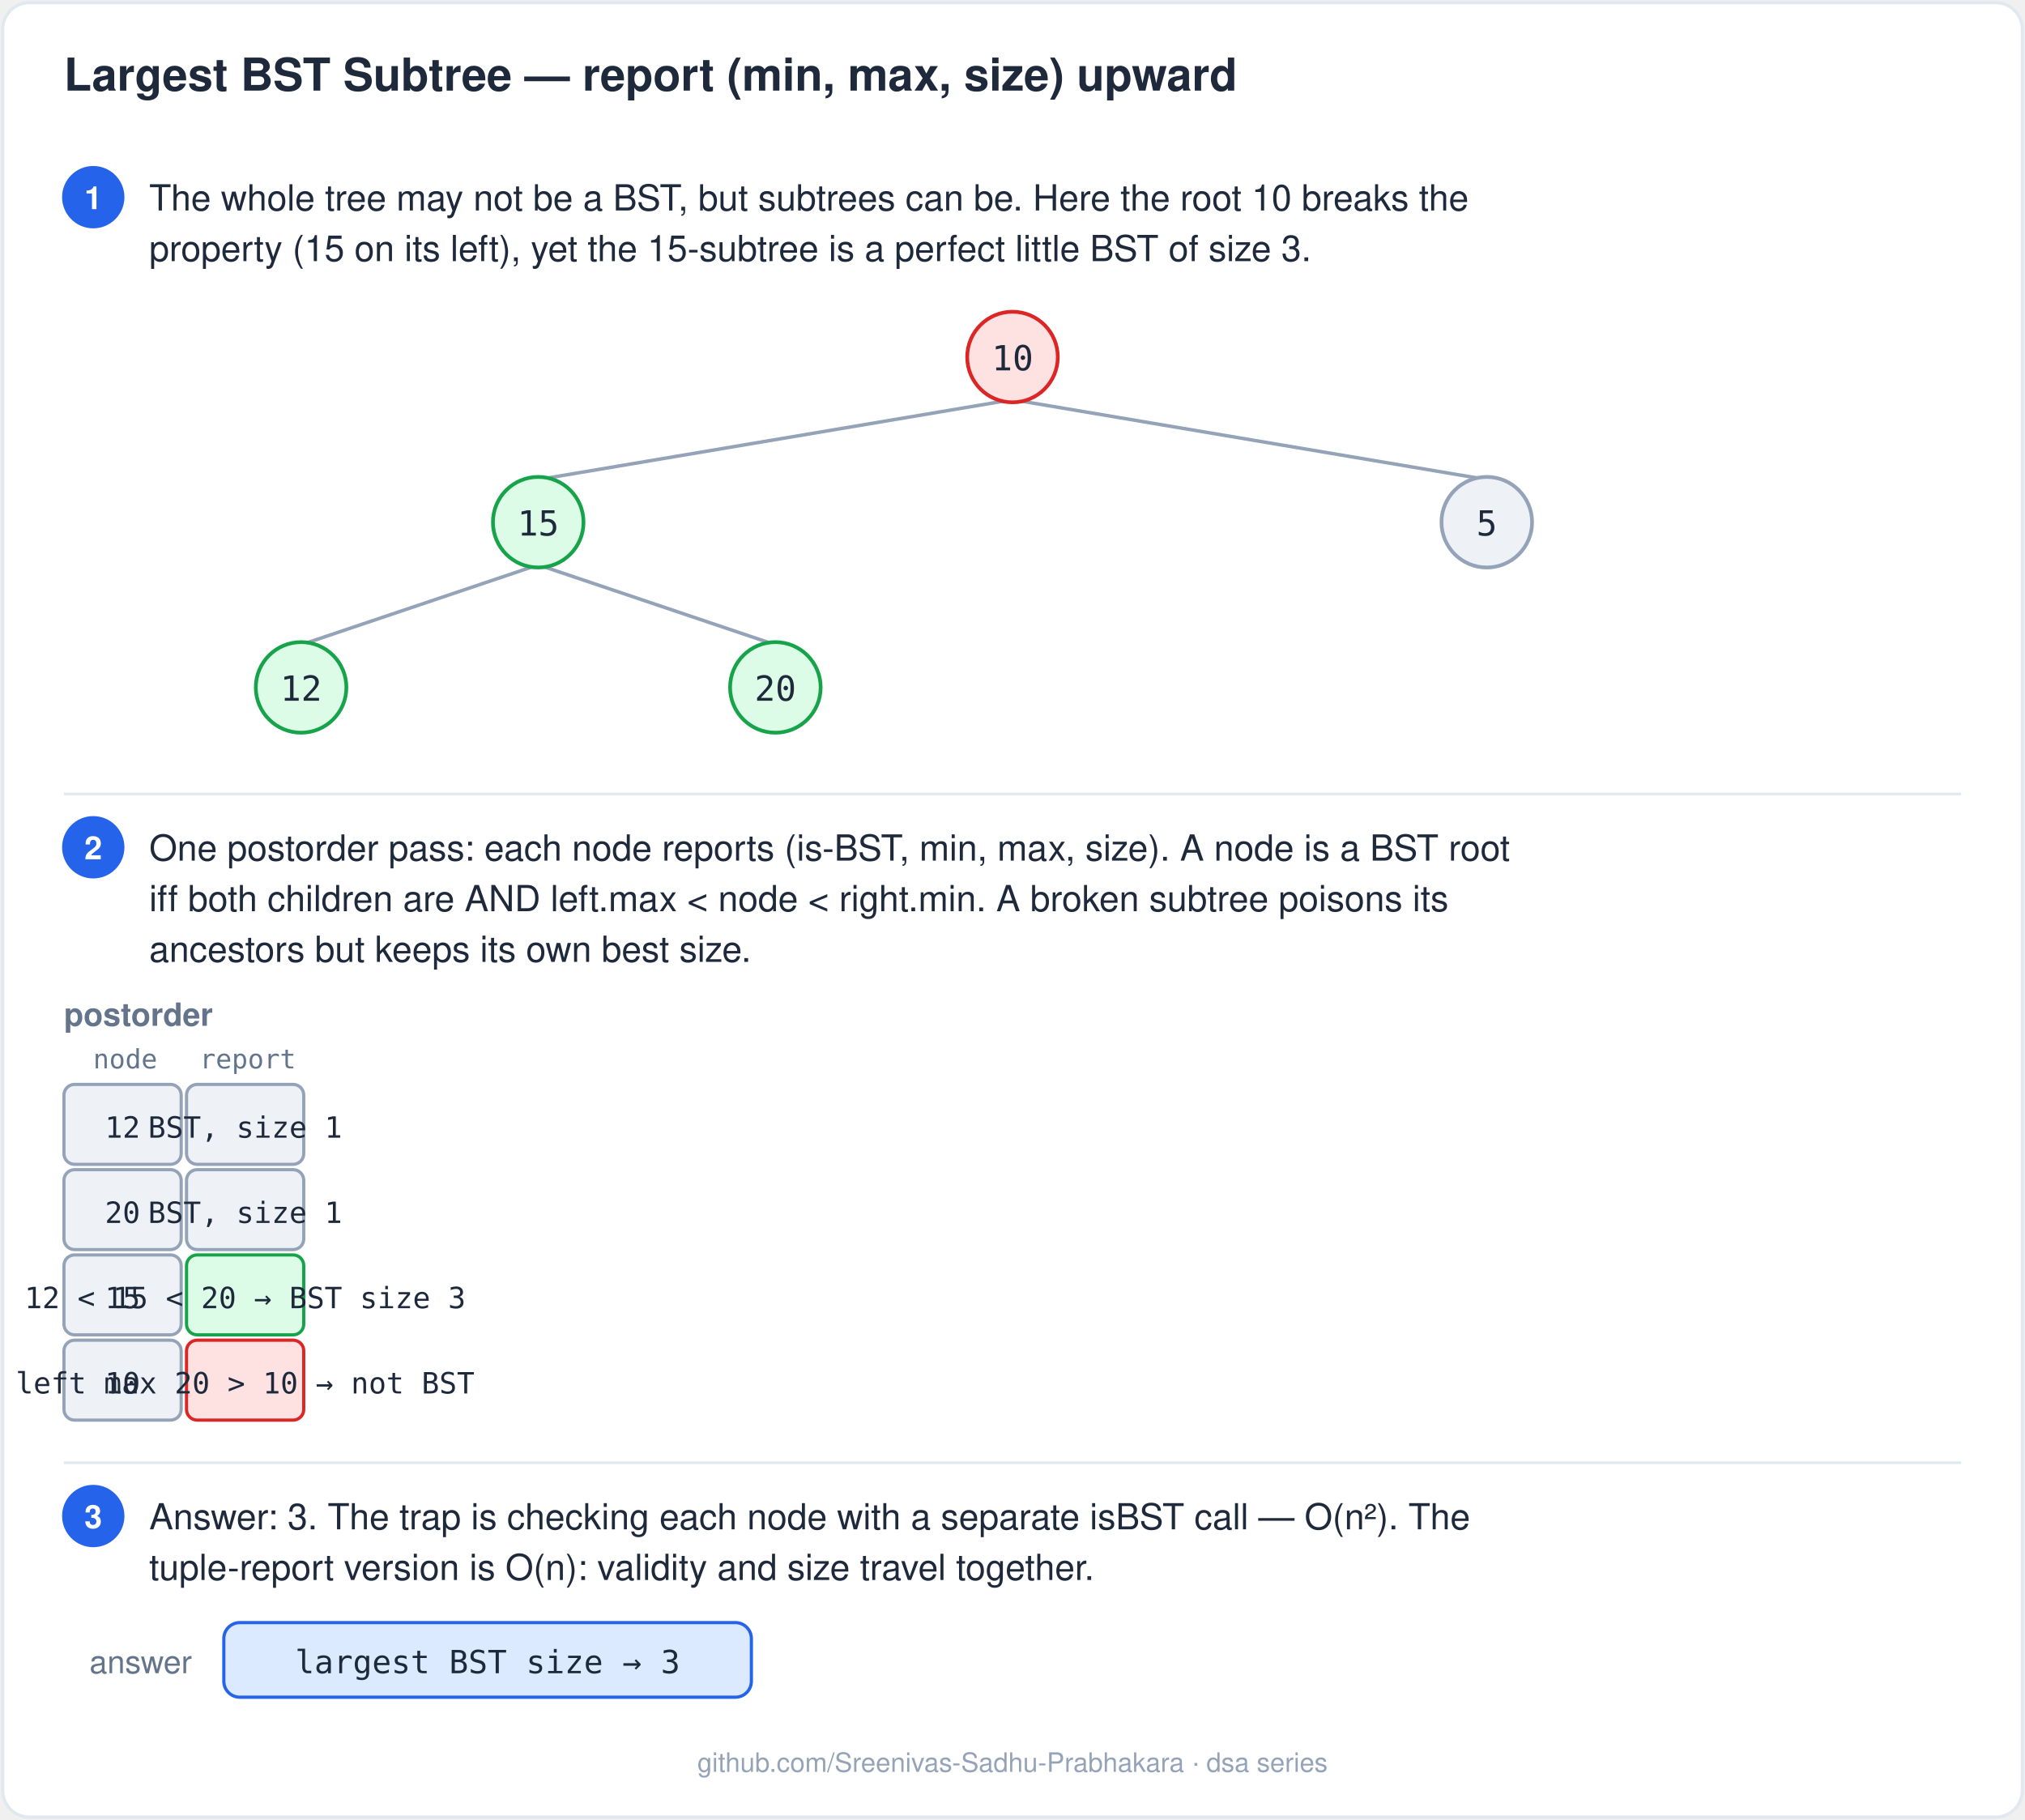
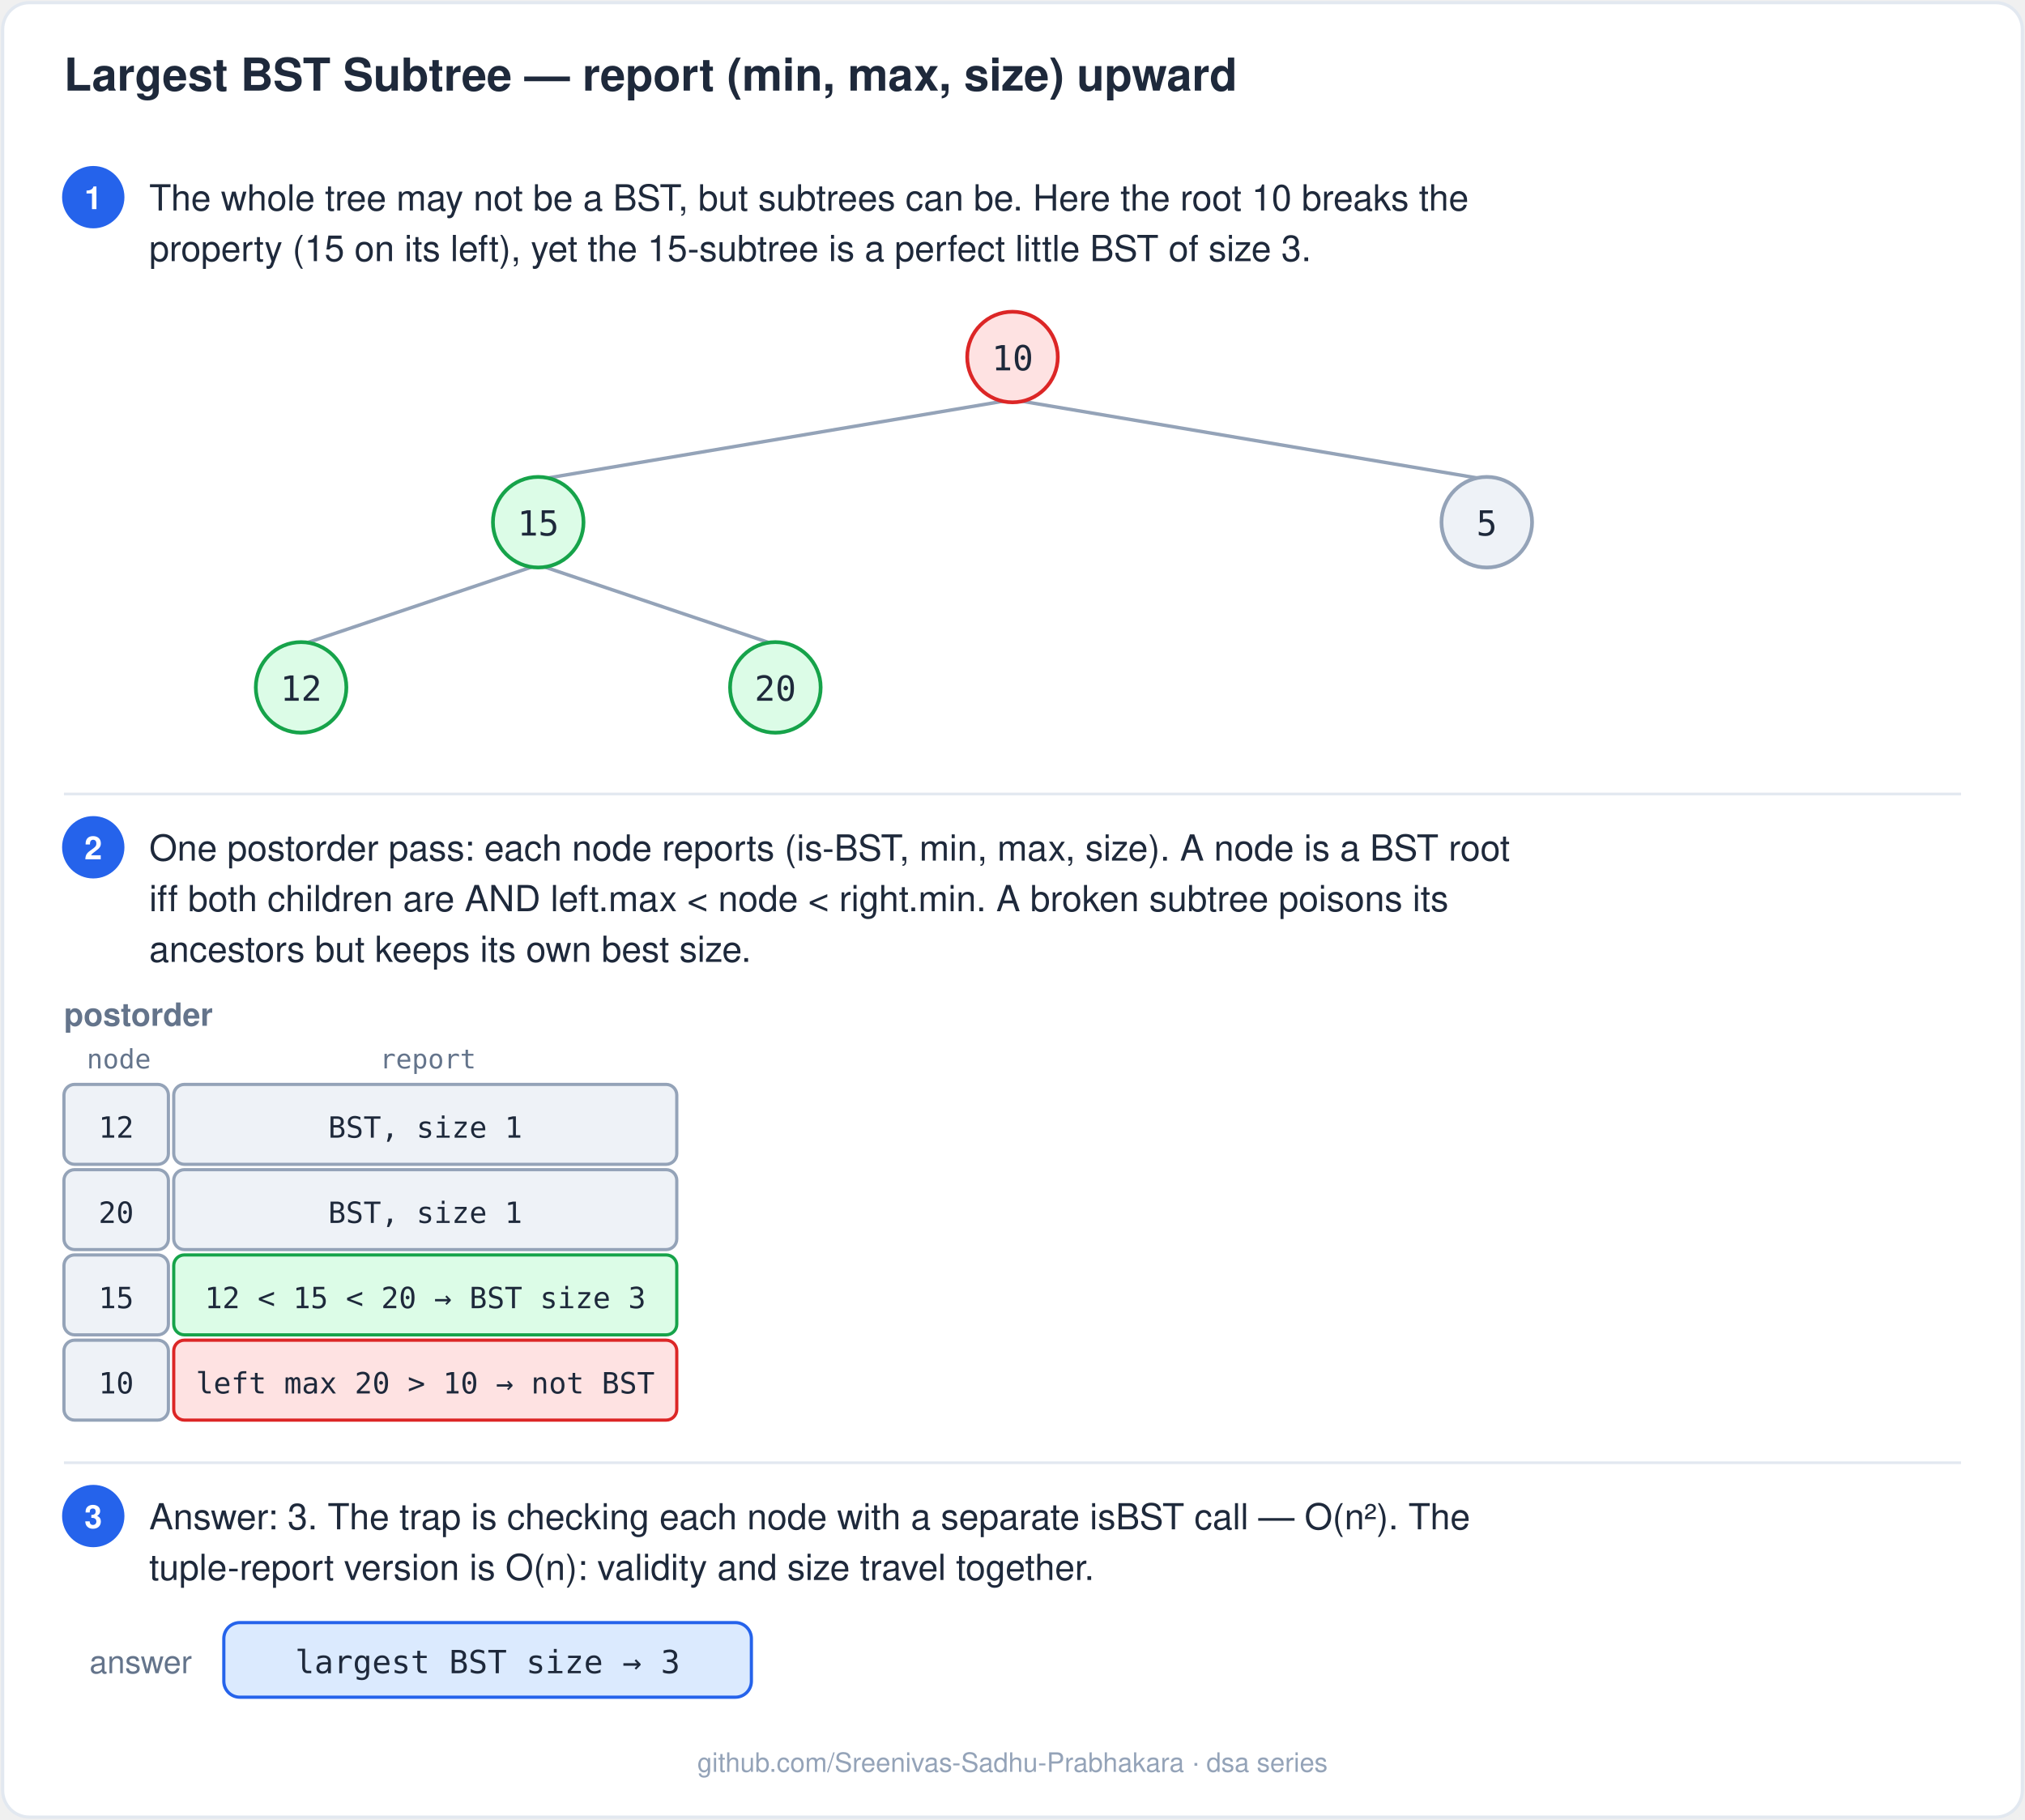
<svg xmlns="http://www.w3.org/2000/svg" width="760" height="683" viewBox="0 0 760 683" role="img" aria-label="Step-by-step visual walkthrough">
  <defs>
    <marker id="arr" markerWidth="8" markerHeight="8" refX="6" refY="3" orient="auto">
      <path d="M0,0 L7,3 L0,6 z" fill="context-stroke" />
    </marker>
  </defs>
  <rect x="1.0" y="1.0" width="758.0" height="681.0" rx="10" fill="#ffffff" stroke="#e2e8f0" stroke-width="1.2" />
  <text x="24.0" y="34.0" font-family="-apple-system,Segoe UI,Helvetica,Arial,sans-serif" font-size="17" fill="#1e293b" text-anchor="start" font-weight="600">Largest BST Subtree — report (min, max, size) upward</text>
  <circle cx="35.0" cy="74.0" r="11" fill="#2563eb" stroke="#2563eb" stroke-width="1.4" />
  <text x="35.0" y="78.5" font-family="-apple-system,Segoe UI,Helvetica,Arial,sans-serif" font-size="12" fill="#ffffff" text-anchor="middle" font-weight="600">1</text>
  <text x="56.0" y="79.0" font-family="-apple-system,Segoe UI,Helvetica,Arial,sans-serif" font-size="13.5" fill="#1e293b" text-anchor="start">The whole tree may not be a BST, but subtrees can be. Here the root 10 breaks the</text>
  <text x="56.0" y="98.0" font-family="-apple-system,Segoe UI,Helvetica,Arial,sans-serif" font-size="13.5" fill="#1e293b" text-anchor="start">property (15 on its left), yet the 15-subtree is a perfect little BST of size 3.</text>
  <line x1="380.0" y1="150.0" x2="202.0" y2="180.0" stroke="#94a3b8" stroke-width="1.3" />
  <line x1="380.0" y1="150.0" x2="558.0" y2="180.0" stroke="#94a3b8" stroke-width="1.3" />
  <line x1="202.0" y1="212.0" x2="113.0" y2="242.0" stroke="#94a3b8" stroke-width="1.3" />
  <line x1="202.0" y1="212.0" x2="291.0" y2="242.0" stroke="#94a3b8" stroke-width="1.3" />
  <circle cx="380.0" cy="134.0" r="17" fill="#fee2e2" stroke="#dc2626" stroke-width="1.4" />
  <text x="380.0" y="139.0" font-family="ui-monospace,Menlo,monospace" font-size="13" fill="#1e293b" text-anchor="middle">10</text>
  <circle cx="202.0" cy="196.0" r="17" fill="#dcfce7" stroke="#16a34a" stroke-width="1.4" />
  <text x="202.0" y="201.0" font-family="ui-monospace,Menlo,monospace" font-size="13" fill="#1e293b" text-anchor="middle">15</text>
  <circle cx="558.0" cy="196.0" r="17" fill="#eef2f7" stroke="#94a3b8" stroke-width="1.4" />
  <text x="558.0" y="201.0" font-family="ui-monospace,Menlo,monospace" font-size="13" fill="#1e293b" text-anchor="middle">5</text>
  <circle cx="113.0" cy="258.0" r="17" fill="#dcfce7" stroke="#16a34a" stroke-width="1.4" />
  <text x="113.0" y="263.0" font-family="ui-monospace,Menlo,monospace" font-size="13" fill="#1e293b" text-anchor="middle">12</text>
  <circle cx="291.0" cy="258.0" r="17" fill="#dcfce7" stroke="#16a34a" stroke-width="1.4" />
  <text x="291.0" y="263.0" font-family="ui-monospace,Menlo,monospace" font-size="13" fill="#1e293b" text-anchor="middle">20</text>
  <line x1="24.0" y1="298.0" x2="736.0" y2="298.0" stroke="#e2e8f0" stroke-width="1" />
  <circle cx="35.0" cy="318.0" r="11" fill="#2563eb" stroke="#2563eb" stroke-width="1.4" />
  <text x="35.0" y="322.5" font-family="-apple-system,Segoe UI,Helvetica,Arial,sans-serif" font-size="12" fill="#ffffff" text-anchor="middle" font-weight="600">2</text>
  <text x="56.0" y="323.0" font-family="-apple-system,Segoe UI,Helvetica,Arial,sans-serif" font-size="13.5" fill="#1e293b" text-anchor="start">One postorder pass: each node reports (is-BST, min, max, size). A node is a BST root</text>
  <text x="56.0" y="342.0" font-family="-apple-system,Segoe UI,Helvetica,Arial,sans-serif" font-size="13.5" fill="#1e293b" text-anchor="start">iff both children are AND left.max &lt; node &lt; right.min. A broken subtree poisons its</text>
  <text x="56.0" y="361.0" font-family="-apple-system,Segoe UI,Helvetica,Arial,sans-serif" font-size="13.5" fill="#1e293b" text-anchor="start">ancestors but keeps its own best size.</text>
  <text x="24.0" y="385.0" font-family="-apple-system,Segoe UI,Helvetica,Arial,sans-serif" font-size="12" fill="#64748b" text-anchor="start" font-weight="600">postorder</text>
-   <text x="47.0" y="401.0" font-family="ui-monospace,Menlo,monospace" font-size="10" fill="#64748b" text-anchor="middle">node</text>
-   <text x="93.0" y="401.0" font-family="ui-monospace,Menlo,monospace" font-size="10" fill="#64748b" text-anchor="middle">report</text>
-   <rect x="24.0" y="407.0" width="44.0" height="30.0" rx="4" fill="#eef2f7" stroke="#94a3b8" stroke-width="1.2" />
-   <text x="46.0" y="427.0" font-family="ui-monospace,Menlo,monospace" font-size="11" fill="#1e293b" text-anchor="middle">12</text>
-   <rect x="70.0" y="407.0" width="44.0" height="30.0" rx="4" fill="#eef2f7" stroke="#94a3b8" stroke-width="1.2" />
-   <text x="92.0" y="427.0" font-family="ui-monospace,Menlo,monospace" font-size="11" fill="#1e293b" text-anchor="middle">BST, size 1</text>
-   <rect x="24.0" y="439.0" width="44.0" height="30.0" rx="4" fill="#eef2f7" stroke="#94a3b8" stroke-width="1.2" />
-   <text x="46.0" y="459.0" font-family="ui-monospace,Menlo,monospace" font-size="11" fill="#1e293b" text-anchor="middle">20</text>
-   <rect x="70.0" y="439.0" width="44.0" height="30.0" rx="4" fill="#eef2f7" stroke="#94a3b8" stroke-width="1.2" />
-   <text x="92.0" y="459.0" font-family="ui-monospace,Menlo,monospace" font-size="11" fill="#1e293b" text-anchor="middle">BST, size 1</text>
-   <rect x="24.0" y="471.0" width="44.0" height="30.0" rx="4" fill="#eef2f7" stroke="#94a3b8" stroke-width="1.2" />
-   <text x="46.0" y="491.0" font-family="ui-monospace,Menlo,monospace" font-size="11" fill="#1e293b" text-anchor="middle">15</text>
-   <rect x="70.0" y="471.0" width="44.0" height="30.0" rx="4" fill="#dcfce7" stroke="#16a34a" stroke-width="1.2" />
-   <text x="92.0" y="491.0" font-family="ui-monospace,Menlo,monospace" font-size="11" fill="#1e293b" text-anchor="middle">12 &lt; 15 &lt; 20 → BST size 3</text>
-   <rect x="24.0" y="503.0" width="44.0" height="30.0" rx="4" fill="#eef2f7" stroke="#94a3b8" stroke-width="1.2" />
-   <text x="46.0" y="523.0" font-family="ui-monospace,Menlo,monospace" font-size="11" fill="#1e293b" text-anchor="middle">10</text>
-   <rect x="70.0" y="503.0" width="44.0" height="30.0" rx="4" fill="#fee2e2" stroke="#dc2626" stroke-width="1.2" />
-   <text x="92.0" y="523.0" font-family="ui-monospace,Menlo,monospace" font-size="11" fill="#1e293b" text-anchor="middle">left max 20 &gt; 10 → not BST</text>
+   <text x="44.6" y="401.0" font-family="ui-monospace,Menlo,monospace" font-size="10" fill="#64748b" text-anchor="middle">node</text>
+   <text x="160.6" y="401.0" font-family="ui-monospace,Menlo,monospace" font-size="10" fill="#64748b" text-anchor="middle">report</text>
+   <rect x="24.0" y="407.0" width="39.2" height="30.0" rx="4" fill="#eef2f7" stroke="#94a3b8" stroke-width="1.2" />
+   <text x="43.6" y="427.0" font-family="ui-monospace,Menlo,monospace" font-size="11" fill="#1e293b" text-anchor="middle">12</text>
+   <rect x="65.2" y="407.0" width="188.8" height="30.0" rx="4" fill="#eef2f7" stroke="#94a3b8" stroke-width="1.2" />
+   <text x="159.6" y="427.0" font-family="ui-monospace,Menlo,monospace" font-size="11" fill="#1e293b" text-anchor="middle">BST, size 1</text>
+   <rect x="24.0" y="439.0" width="39.2" height="30.0" rx="4" fill="#eef2f7" stroke="#94a3b8" stroke-width="1.2" />
+   <text x="43.6" y="459.0" font-family="ui-monospace,Menlo,monospace" font-size="11" fill="#1e293b" text-anchor="middle">20</text>
+   <rect x="65.2" y="439.0" width="188.8" height="30.0" rx="4" fill="#eef2f7" stroke="#94a3b8" stroke-width="1.2" />
+   <text x="159.6" y="459.0" font-family="ui-monospace,Menlo,monospace" font-size="11" fill="#1e293b" text-anchor="middle">BST, size 1</text>
+   <rect x="24.0" y="471.0" width="39.2" height="30.0" rx="4" fill="#eef2f7" stroke="#94a3b8" stroke-width="1.2" />
+   <text x="43.6" y="491.0" font-family="ui-monospace,Menlo,monospace" font-size="11" fill="#1e293b" text-anchor="middle">15</text>
+   <rect x="65.2" y="471.0" width="188.8" height="30.0" rx="4" fill="#dcfce7" stroke="#16a34a" stroke-width="1.2" />
+   <text x="159.6" y="491.0" font-family="ui-monospace,Menlo,monospace" font-size="11" fill="#1e293b" text-anchor="middle">12 &lt; 15 &lt; 20 → BST size 3</text>
+   <rect x="24.0" y="503.0" width="39.2" height="30.0" rx="4" fill="#eef2f7" stroke="#94a3b8" stroke-width="1.2" />
+   <text x="43.6" y="523.0" font-family="ui-monospace,Menlo,monospace" font-size="11" fill="#1e293b" text-anchor="middle">10</text>
+   <rect x="65.2" y="503.0" width="188.8" height="30.0" rx="4" fill="#fee2e2" stroke="#dc2626" stroke-width="1.2" />
+   <text x="159.6" y="523.0" font-family="ui-monospace,Menlo,monospace" font-size="11" fill="#1e293b" text-anchor="middle">left max 20 &gt; 10 → not BST</text>
  <line x1="24.0" y1="549.0" x2="736.0" y2="549.0" stroke="#e2e8f0" stroke-width="1" />
  <circle cx="35.0" cy="569.0" r="11" fill="#2563eb" stroke="#2563eb" stroke-width="1.4" />
  <text x="35.0" y="573.5" font-family="-apple-system,Segoe UI,Helvetica,Arial,sans-serif" font-size="12" fill="#ffffff" text-anchor="middle" font-weight="600">3</text>
  <text x="56.0" y="574.0" font-family="-apple-system,Segoe UI,Helvetica,Arial,sans-serif" font-size="13.5" fill="#1e293b" text-anchor="start">Answer: 3. The trap is checking each node with a separate isBST call — O(n²). The</text>
  <text x="56.0" y="593.0" font-family="-apple-system,Segoe UI,Helvetica,Arial,sans-serif" font-size="13.5" fill="#1e293b" text-anchor="start">tuple-report version is O(n): validity and size travel together.</text>
  <text x="72.0" y="628.0" font-family="-apple-system,Segoe UI,Helvetica,Arial,sans-serif" font-size="12" fill="#64748b" text-anchor="end">answer</text>
  <rect x="84.0" y="609.0" width="198.0" height="28.0" rx="6" fill="#dbeafe" stroke="#2563eb" stroke-width="1.2" />
  <text x="183.0" y="628.0" font-family="ui-monospace,Menlo,monospace" font-size="12" fill="#1e293b" text-anchor="middle">largest BST size → 3</text>
  <text x="380.0" y="665.0" font-family="-apple-system,Segoe UI,Helvetica,Arial,sans-serif" font-size="10" fill="#94a3b8" text-anchor="middle">github.com/Sreenivas-Sadhu-Prabhakara · dsa series</text>
</svg>
